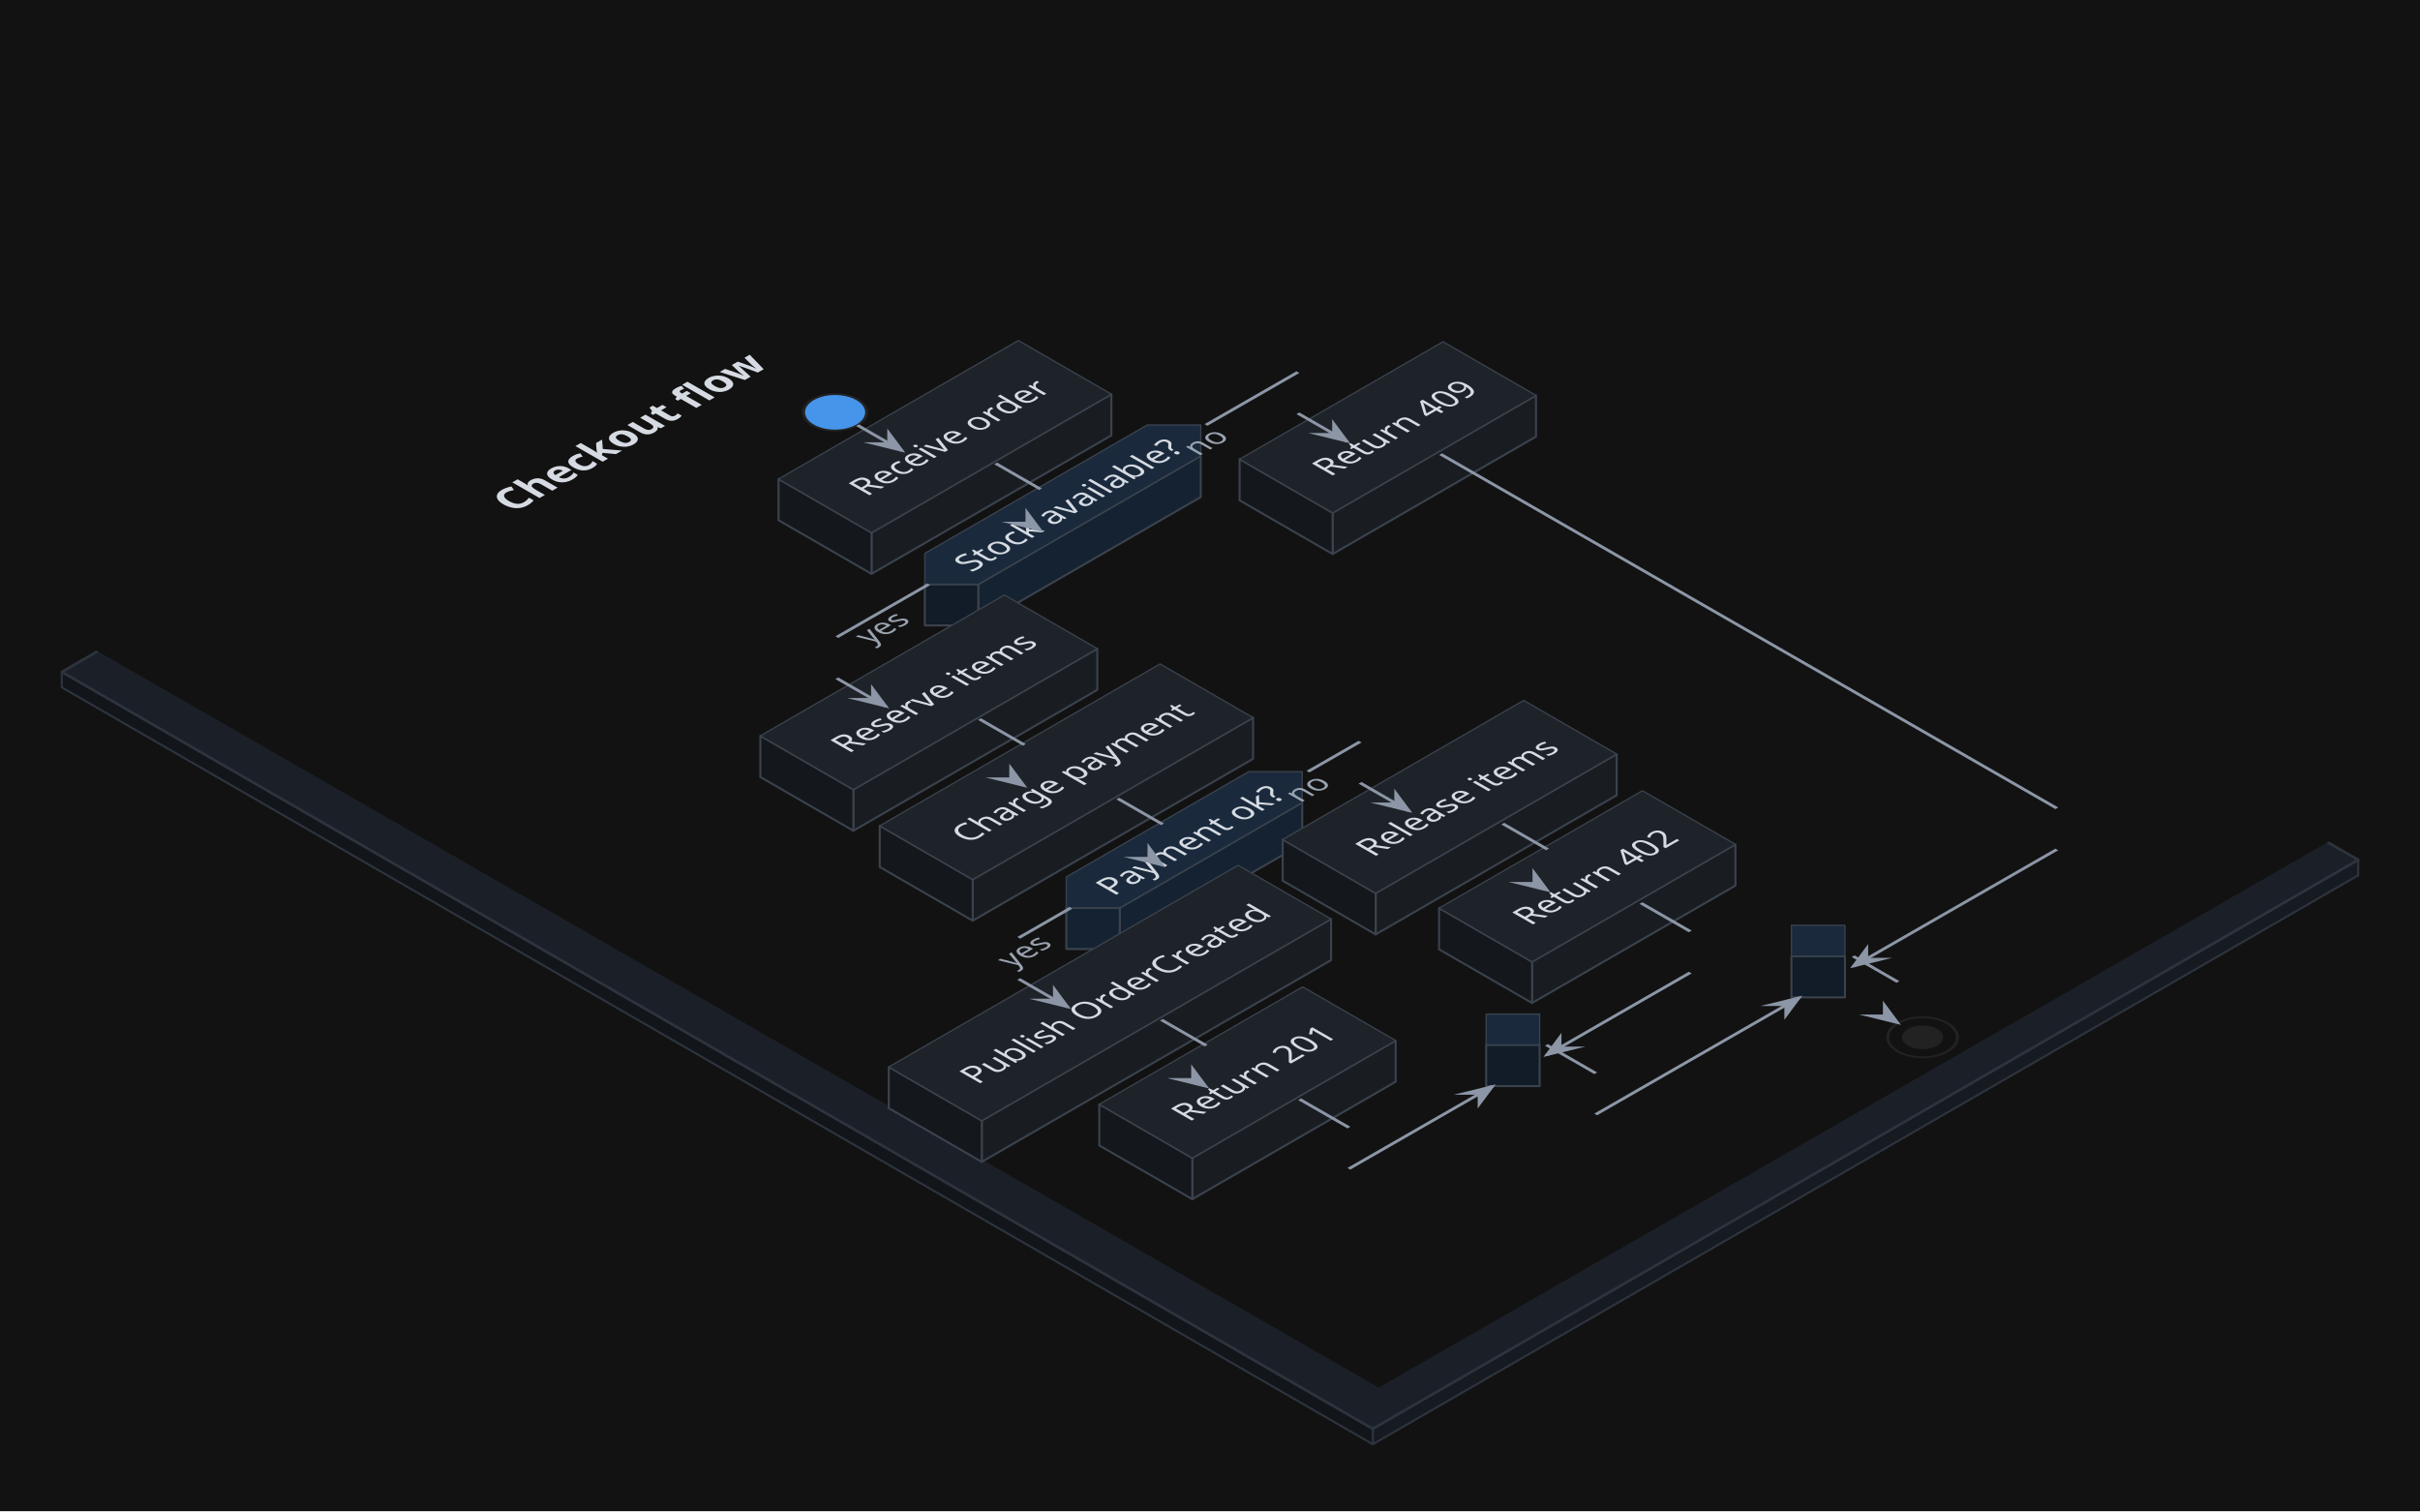
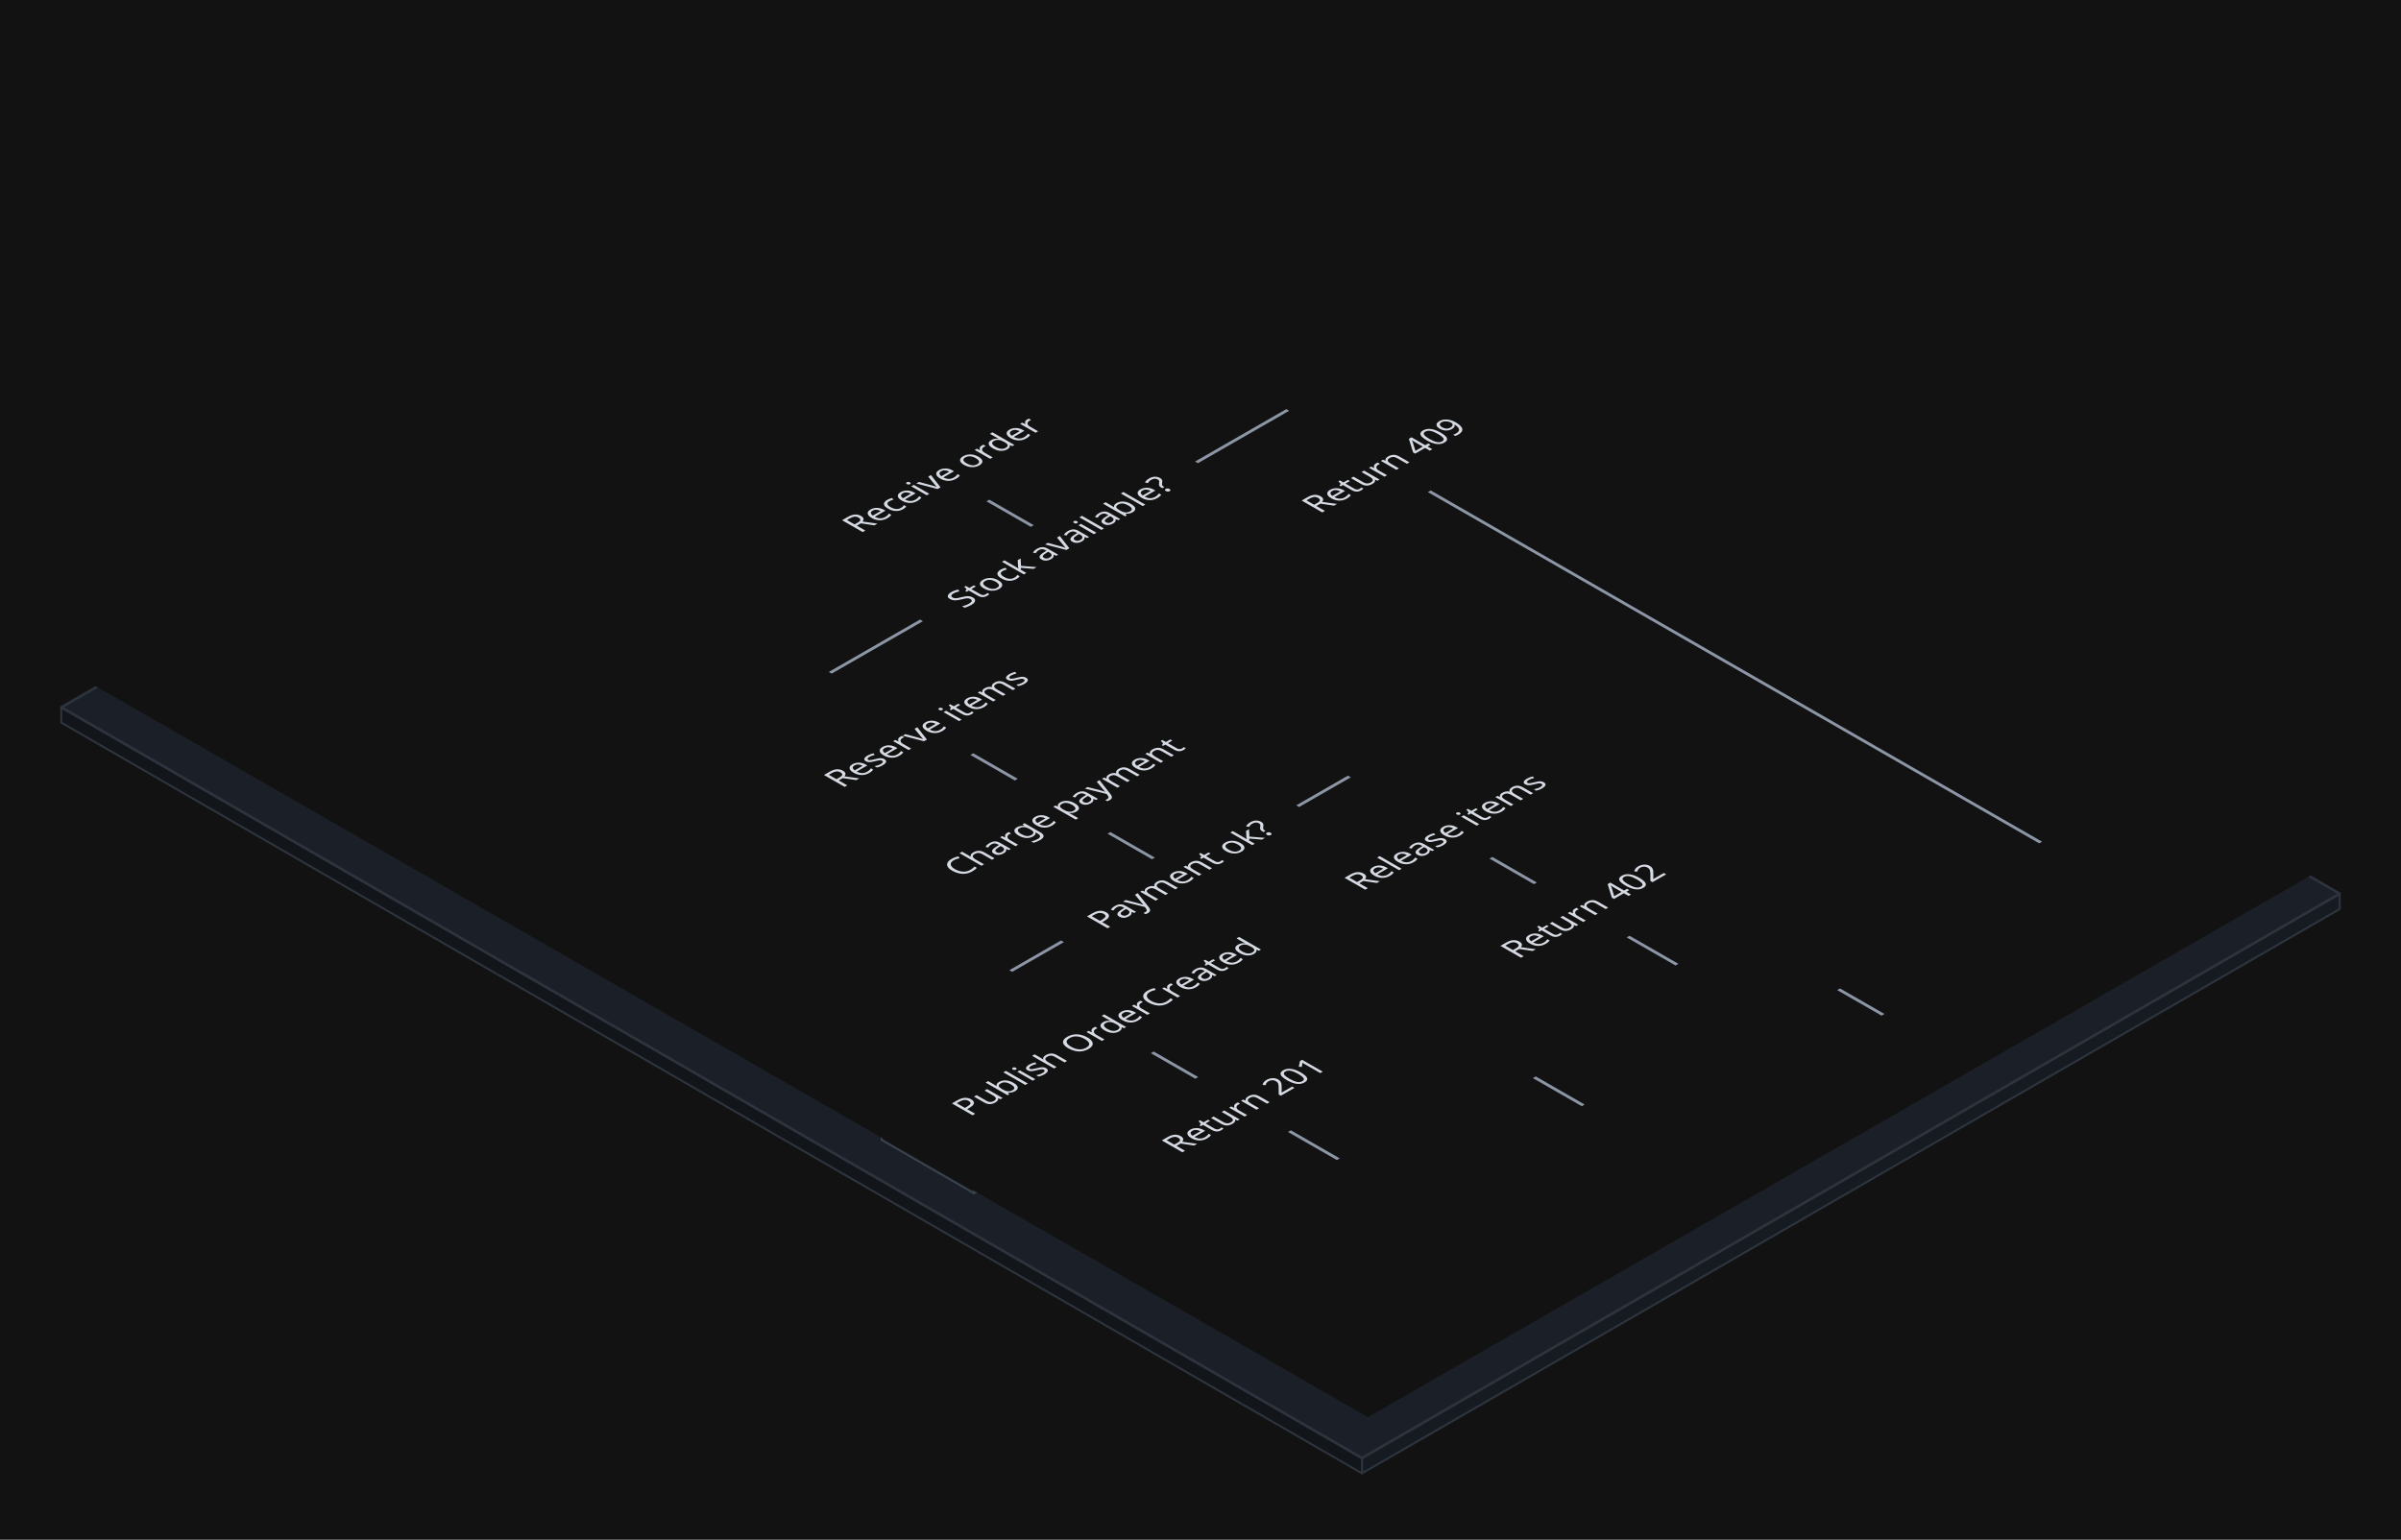
- <svg xmlns="http://www.w3.org/2000/svg" viewBox="-24 -261 940.01 587" width="940.01" height="587">
-   <rect x="-24" y="-261" width="940.01" height="587" fill="#121212" />
+ <svg xmlns="http://www.w3.org/2000/svg" viewBox="-24 -277 940.01 603" width="940.01" height="603">
+   <rect x="-24" y="-277" width="940.01" height="603" fill="#121212" />
  <g transform="translate(0,6)">
    <polygon points="892.01,73 509.22,294 509.22,288 892.01,67" fill="#161a21" stroke="#2d343e" stroke-width="0.8" stroke-linejoin="round" />
    <polygon points="509.22,294 0,0 0,-6 509.22,288" fill="#12151a" stroke="#2d343e" stroke-width="0.8" stroke-linejoin="round" />
    <polygon points="0,-6 382.78,-227 892.01,67 509.22,288" fill="#1b2028" stroke="#2d343e" stroke-width="1" stroke-linejoin="round" />
  </g>
  <defs />
-   <g transform="translate(0,-16) matrix(0.87 -0.5 0.87 0.5 0 0)">
-     <rect x="0" y="0" width="442" height="588" fill="#121212" style="stroke:none;" />
+   <g transform="translate(0,-0) matrix(0.87 -0.5 0.87 0.5 0 0)">
+     <ellipse cx="273.474" cy="71.792" rx="10" ry="10" fill="#4695EB" style="stroke:#222;stroke-width:1;" />
+   </g>
+   <g transform="translate(0,-0) matrix(0.87 -0.5 0.87 0.5 0 0)">
+     <ellipse cx="273.474" cy="557.322" rx="6" ry="6" fill="#222" style="stroke:#222;stroke-width:1;" />
+   </g>
+   <g transform="translate(0,-0) matrix(0.87 -0.5 0.87 0.5 0 0)">
+     <polygon points="269.474,91.792,273.474,101.792,277.474,91.792,273.474,95.792" fill="#8C96A6" style="stroke:#8C96A6;stroke-width:1;stroke-linejoin:miter;stroke-miterlimit:10;" />
+   </g>
+   <g transform="translate(0,-0) matrix(0.87 -0.5 0.87 0.5 0 0)">
+     <polygon points="166.543,249.204,170.543,259.204,174.543,249.204,170.543,253.204" fill="#8C96A6" style="stroke:#8C96A6;stroke-width:1;stroke-linejoin:miter;stroke-miterlimit:10;" />
+   </g>
+   <g transform="translate(0,-0) matrix(0.87 -0.5 0.87 0.5 0 0)">
+     <polygon points="90.346,406.616,94.346,416.616,98.346,406.616,94.346,410.616" fill="#8C96A6" style="stroke:#8C96A6;stroke-width:1;stroke-linejoin:miter;stroke-miterlimit:10;" />
+   </g>
+   <g transform="translate(0,-0) matrix(0.87 -0.5 0.87 0.5 0 0)">
+     <polygon points="242.74,406.616,246.74,416.616,250.74,406.616,246.74,410.616" fill="#8C96A6" style="stroke:#8C96A6;stroke-width:1;stroke-linejoin:miter;stroke-miterlimit:10;" />
+   </g>
+   <g transform="translate(0,-0) matrix(0.87 -0.5 0.87 0.5 0 0)">
+     <polygon points="90.346,344.91,94.346,354.91,98.346,344.91,94.346,348.91" fill="#8C96A6" style="stroke:#8C96A6;stroke-width:1;stroke-linejoin:miter;stroke-miterlimit:10;" />
+   </g>
+   <g transform="translate(0,-0) matrix(0.87 -0.5 0.87 0.5 0 0)">
+     <polygon points="242.74,344.91,246.74,354.91,250.74,344.91,246.74,348.91" fill="#8C96A6" style="stroke:#8C96A6;stroke-width:1;stroke-linejoin:miter;stroke-miterlimit:10;" />
+   </g>
+   <g transform="translate(0,-0) matrix(0.87 -0.5 0.87 0.5 0 0)">
+     <polygon points="148.543,476.322,158.543,480.322,148.543,484.322,152.543,480.322" fill="#8C96A6" style="stroke:#8C96A6;stroke-width:1;stroke-linejoin:miter;stroke-miterlimit:10;" />
+   </g>
+   <g transform="translate(0,-0) matrix(0.87 -0.5 0.87 0.5 0 0)">
+     <polygon points="192.543,476.322,182.543,480.322,192.543,484.322,188.543,480.322" fill="#8C96A6" style="stroke:#8C96A6;stroke-width:1;stroke-linejoin:miter;stroke-miterlimit:10;" />
+   </g>
+   <g transform="translate(0,-0) matrix(0.87 -0.5 0.87 0.5 0 0)">
+     <polygon points="166.543,310.91,170.543,320.91,174.543,310.91,170.543,314.91" fill="#8C96A6" style="stroke:#8C96A6;stroke-width:1;stroke-linejoin:miter;stroke-miterlimit:10;" />
+   </g>
+   <g transform="translate(0,-0) matrix(0.87 -0.5 0.87 0.5 0 0)">
+     <polygon points="166.543,187.498,170.543,197.498,174.543,187.498,170.543,191.498" fill="#8C96A6" style="stroke:#8C96A6;stroke-width:1;stroke-linejoin:miter;stroke-miterlimit:10;" />
+   </g>
+   <g transform="translate(0,-0) matrix(0.87 -0.5 0.87 0.5 0 0)">
+     <polygon points="372.406,187.498,376.406,197.498,380.406,187.498,376.406,191.498" fill="#8C96A6" style="stroke:#8C96A6;stroke-width:1;stroke-linejoin:miter;stroke-miterlimit:10;" />
+   </g>
+   <g transform="translate(0,-0) matrix(0.87 -0.5 0.87 0.5 0 0)">
+     <polygon points="251.474,510.322,261.474,514.322,251.474,518.322,255.474,514.322" fill="#8C96A6" style="stroke:#8C96A6;stroke-width:1;stroke-linejoin:miter;stroke-miterlimit:10;" />
+   </g>
+   <g transform="translate(0,-0) matrix(0.87 -0.5 0.87 0.5 0 0)">
+     <polygon points="295.474,510.322,285.474,514.322,295.474,518.322,291.474,514.322" fill="#8C96A6" style="stroke:#8C96A6;stroke-width:1;stroke-linejoin:miter;stroke-miterlimit:10;" />
+   </g>
+   <g transform="translate(0,-0) matrix(0.87 -0.5 0.87 0.5 0 0)">
+     <polygon points="269.474,153.498,273.474,163.498,277.474,153.498,273.474,157.498" fill="#8C96A6" style="stroke:#8C96A6;stroke-width:1;stroke-linejoin:miter;stroke-miterlimit:10;" />
+   </g>
+   <g transform="translate(0,-0) matrix(0.87 -0.5 0.87 0.5 0 0)">
+     <polygon points="269.474,536.322,273.474,546.322,277.474,536.322,273.474,540.322" fill="#8C96A6" style="stroke:#8C96A6;stroke-width:1;stroke-linejoin:miter;stroke-miterlimit:10;" />
+   </g>
+   <g transform="translate(0,-0) matrix(0.87 -0.5 0.87 0.5 0 0)">
+     <line x1="376.406" y1="175.498" x2="376.406" y2="197.498" style="stroke:#8C96A6;stroke-width:1.3;" />
+   </g>
+   <g transform="translate(0,-0) matrix(0.87 -0.5 0.87 0.5 0 0)">
+     <line x1="273.474" y1="81.792" x2="273.474" y2="101.792" style="stroke:#8C96A6;stroke-width:1.3;" />
+   </g>
+   <g transform="translate(0,-0) matrix(0.87 -0.5 0.87 0.5 0 0)">
+     <text x="337.36" y="169.982" fill="#9AA3B0" font-size="12" textLength="14.676" font-family="'Noto Sans'">no</text>
  </g>
  <g transform="translate(0,-0) matrix(0.87 -0.5 0.87 0.5 0 0)">
    <text x="162.764" y="39.104" fill="#D6DBE3" font-size="16" textLength="114.496" font-weight="700" font-family="'Noto Sans'">Checkout flow</text>
  </g>
  <g transform="translate(0,-0) matrix(0.87 -0.5 0.87 0.5 0 0)">
-     <ellipse cx="273.474" cy="71.792" rx="10" ry="10" fill="#4695EB" style="stroke:#222;stroke-width:1;" />
-   </g>
-   <g transform="translate(0,-0)">
+     <text x="190.953" y="169.982" fill="#9AA3B0" font-size="12" textLength="18.636" font-family="'Noto Sans'">yes</text>
+   </g>
+   <g transform="translate(0,-0) matrix(0.87 -0.5 0.87 0.5 0 0)">
+     <line x1="170.543" y1="175.498" x2="170.543" y2="197.498" style="stroke:#8C96A6;stroke-width:1.3;" />
+   </g>
+   <g transform="translate(0,-0) matrix(0.87 -0.5 0.87 0.5 0 0)">
+     <line x1="246.74" y1="332.91" x2="246.74" y2="354.91" style="stroke:#8C96A6;stroke-width:1.3;" />
+   </g>
+   <g transform="translate(0,-0) matrix(0.87 -0.5 0.87 0.5 0 0)">
+     <text x="225.458" y="327.394" fill="#9AA3B0" font-size="12" textLength="14.676" font-family="'Noto Sans'">no</text>
+   </g>
+   <g transform="translate(0,-0) matrix(0.87 -0.5 0.87 0.5 0 0)">
+     <line x1="376.406" y1="514.322" x2="285.474" y2="514.322" style="stroke:#8C96A6;stroke-width:1.3;" />
+   </g>
+   <g transform="translate(0,-0) matrix(0.87 -0.5 0.87 0.5 0 0)">
+     <text x="96.991" y="327.394" fill="#9AA3B0" font-size="12" textLength="18.636" font-family="'Noto Sans'">yes</text>
+   </g>
+   <g transform="translate(0,-0) matrix(0.87 -0.5 0.87 0.5 0 0)">
+     <line x1="246.74" y1="480.322" x2="182.543" y2="480.322" style="stroke:#8C96A6;stroke-width:1.3;" />
+   </g>
+   <g transform="translate(0,-0) matrix(0.87 -0.5 0.87 0.5 0 0)">
+     <line x1="94.346" y1="332.91" x2="94.346" y2="354.91" style="stroke:#8C96A6;stroke-width:1.3;" />
+   </g>
+   <g transform="translate(0,-0) matrix(0.87 -0.5 0.87 0.5 0 0)">
+     <ellipse cx="273.474" cy="557.322" rx="11" ry="11" fill="none" style="stroke:#222;stroke-width:1;" />
+   </g>
+   <g transform="translate(0,-0) matrix(0.87 -0.5 0.87 0.5 0 0)">
+     <line x1="170.543" y1="514.322" x2="261.474" y2="514.322" style="stroke:#8C96A6;stroke-width:1.3;" />
+   </g>
+   <g transform="translate(0,-0) matrix(0.87 -0.5 0.87 0.5 0 0)">
+     <line x1="94.346" y1="480.322" x2="158.543" y2="480.322" style="stroke:#8C96A6;stroke-width:1.3;" />
+   </g>
+   <g transform="translate(0,0)">
+     <polygon points="572.64,-91.41 493.63,-45.79 493.63,-61.79 572.64,-107.41" fill="#191d22" stroke="#3A424D" stroke-width="0.8" stroke-linejoin="round" />
+     <polygon points="493.63,-45.79 457.51,-66.64 457.51,-82.64 493.63,-61.79" fill="#14171b" stroke="#3A424D" stroke-width="0.8" stroke-linejoin="round" />
+     <polygon points="457.51,-82.64 536.52,-128.26 572.64,-107.41 493.63,-61.79" fill="#1E2329" stroke="#3A424D" stroke-width="0.5" stroke-linejoin="round" />
+   </g>
+   <g transform="translate(0,0)">
    <polygon points="407.7,-91.89 314.52,-38.09 314.52,-54.09 407.7,-107.89" fill="#191d22" stroke="#3A424D" stroke-width="0.8" stroke-linejoin="round" />
    <polygon points="314.52,-38.09 278.4,-58.94 278.4,-74.94 314.52,-54.09" fill="#14171b" stroke="#3A424D" stroke-width="0.8" stroke-linejoin="round" />
    <polygon points="278.4,-74.94 371.58,-128.74 407.7,-107.89 314.52,-54.09" fill="#1E2329" stroke="#3A424D" stroke-width="0.5" stroke-linejoin="round" />
  </g>
-   <g transform="translate(0,-16) matrix(0.87 -0.5 0.87 0.5 0 0)">
-     <text x="231.679" y="127.689" fill="#D6DBE3" font-size="13" textLength="83.59" font-family="'Noto Sans'">Receive order</text>
-   </g>
-   <g transform="translate(0,-0)">
+   <g transform="translate(0,0)">
    <polygon points="442.42,-67.93 356.01,-18.05 356.01,-34.05 442.42,-83.93" fill="#152231" stroke="#3A424D" stroke-width="0.8" stroke-linejoin="round" />
    <polygon points="356.01,-18.05 335.23,-18.05 335.23,-34.05 356.01,-34.05" fill="#111c28" stroke="#3A424D" stroke-width="0.8" stroke-linejoin="round" />
    <polygon points="335.23,-46.05 421.63,-95.93 442.42,-95.93 442.42,-83.93 356.01,-34.05 335.23,-34.05 335.23,-46.05" fill="#1A2A3C" stroke="#3A424D" stroke-width="0.5" stroke-linejoin="round" />
  </g>
-   <g transform="translate(0,-16) matrix(0.87 -0.5 0.87 0.5 0 0)">
-     <text x="225.589" y="180.542" fill="#D6DBE3" font-size="13" textLength="95.771" font-family="'Noto Sans'">Stock available?</text>
-   </g>
-   <g transform="translate(0,-0) matrix(0.87 -0.5 0.87 0.5 0 0)">
-     <text x="190.953" y="169.982" fill="#9AA3B0" font-size="12" textLength="18.636" font-family="'Noto Sans'">yes</text>
-   </g>
-   <g transform="translate(0,-0) matrix(0.87 -0.5 0.87 0.5 0 0)">
-     <text x="337.36" y="169.982" fill="#9AA3B0" font-size="12" textLength="14.676" font-family="'Noto Sans'">no</text>
-   </g>
-   <g transform="translate(0,-0)">
+   <g transform="translate(0,0)">
    <polygon points="402.23,6.97 307.47,61.69 307.47,45.69 402.23,-9.03" fill="#191d22" stroke="#3A424D" stroke-width="0.8" stroke-linejoin="round" />
    <polygon points="307.47,61.69 271.35,40.83 271.35,24.83 307.47,45.69" fill="#14171b" stroke="#3A424D" stroke-width="0.8" stroke-linejoin="round" />
    <polygon points="271.35,24.83 366.11,-29.88 402.23,-9.03 307.47,45.69" fill="#1E2329" stroke="#3A424D" stroke-width="0.5" stroke-linejoin="round" />
  </g>
-   <g transform="translate(0,-16) matrix(0.87 -0.5 0.87 0.5 0 0)">
-     <text x="127.831" y="223.395" fill="#D6DBE3" font-size="13" textLength="85.423" font-family="'Noto Sans'">Reserve items</text>
-   </g>
-   <g transform="translate(0,-0)">
+   <g transform="translate(0,0)">
    <polygon points="462.74,33.75 353.84,96.62 353.84,80.62 462.74,17.75" fill="#191d22" stroke="#3A424D" stroke-width="0.8" stroke-linejoin="round" />
    <polygon points="353.84,96.62 317.72,75.77 317.72,59.77 353.84,80.62" fill="#14171b" stroke="#3A424D" stroke-width="0.8" stroke-linejoin="round" />
    <polygon points="317.72,59.77 426.62,-3.11 462.74,17.75 353.84,80.62" fill="#1E2329" stroke="#3A424D" stroke-width="0.5" stroke-linejoin="round" />
  </g>
-   <g transform="translate(0,-16) matrix(0.87 -0.5 0.87 0.5 0 0)">
-     <text x="119.667" y="285.101" fill="#D6DBE3" font-size="13" textLength="101.751" font-family="'Noto Sans'">Charge payment</text>
-   </g>
-   <g transform="translate(0,-0)">
+   <g transform="translate(0,0)">
+     <polygon points="603.97,47.91 510.35,101.96 510.35,85.96 603.97,31.91" fill="#191d22" stroke="#3A424D" stroke-width="0.8" stroke-linejoin="round" />
+     <polygon points="510.35,101.96 474.24,81.11 474.24,65.11 510.35,85.96" fill="#14171b" stroke="#3A424D" stroke-width="0.8" stroke-linejoin="round" />
+     <polygon points="474.24,65.11 567.85,11.06 603.97,31.91 510.35,85.96" fill="#1E2329" stroke="#3A424D" stroke-width="0.5" stroke-linejoin="round" />
+   </g>
+   <g transform="translate(0,0)">
    <polygon points="481.83,66.73 410.96,107.64 410.96,91.64 481.83,50.73" fill="#152231" stroke="#3A424D" stroke-width="0.8" stroke-linejoin="round" />
    <polygon points="410.96,107.64 390.18,107.64 390.18,91.64 410.96,91.64" fill="#152231" stroke="#3A424D" stroke-width="0.8" stroke-linejoin="round" />
    <polygon points="390.18,79.64 461.04,38.73 481.83,38.73 481.83,50.73 410.96,91.64 390.18,91.64 390.18,79.64" fill="#1A2A3C" stroke="#3A424D" stroke-width="0.5" stroke-linejoin="round" />
  </g>
-   <g transform="translate(0,-16) matrix(0.87 -0.5 0.87 0.5 0 0)">
-     <text x="131.627" y="337.954" fill="#D6DBE3" font-size="13" textLength="77.831" font-family="'Noto Sans'">Payment ok?</text>
-   </g>
-   <g transform="translate(0,-0) matrix(0.87 -0.5 0.87 0.5 0 0)">
-     <text x="96.991" y="327.394" fill="#9AA3B0" font-size="12" textLength="18.636" font-family="'Noto Sans'">yes</text>
-   </g>
-   <g transform="translate(0,-0) matrix(0.87 -0.5 0.87 0.5 0 0)">
-     <text x="225.458" y="327.394" fill="#9AA3B0" font-size="12" textLength="14.676" font-family="'Noto Sans'">no</text>
-   </g>
-   <g transform="translate(0,-0)">
+   <g transform="translate(0,0)">
+     <polygon points="692.64,126.42 671.86,126.42 671.86,110.42 692.64,110.42" fill="#111c28" stroke="#3A424D" stroke-width="0.8" stroke-linejoin="round" />
+     <polygon points="671.86,98.42 692.64,98.42 692.64,110.42 671.86,110.42 671.86,98.42" fill="#1A2A3C" stroke="#3A424D" stroke-width="0.5" stroke-linejoin="round" />
+   </g>
+   <g transform="translate(0,0)">
+     <polygon points="650.11,82.98 571.1,128.6 571.1,112.6 650.11,66.98" fill="#191d22" stroke="#3A424D" stroke-width="0.8" stroke-linejoin="round" />
+     <polygon points="571.1,128.6 534.98,107.75 534.98,91.75 571.1,112.6" fill="#14171b" stroke="#3A424D" stroke-width="0.8" stroke-linejoin="round" />
+     <polygon points="534.98,91.75 613.99,46.13 650.11,66.98 571.1,112.6" fill="#1E2329" stroke="#3A424D" stroke-width="0.5" stroke-linejoin="round" />
+   </g>
+   <g transform="translate(0,0)">
+     <polygon points="574.06,160.89 553.27,160.89 553.27,144.89 574.06,144.89" fill="#111c28" stroke="#3A424D" stroke-width="0.8" stroke-linejoin="round" />
+     <polygon points="553.27,132.89 574.06,132.89 574.06,144.89 553.27,144.89 553.27,132.89" fill="#1A2A3C" stroke="#3A424D" stroke-width="0.5" stroke-linejoin="round" />
+   </g>
+   <g transform="translate(0,0)">
    <polygon points="493.03,111.96 357.34,190.31 357.34,174.31 493.03,95.96" fill="#191d22" stroke="#3A424D" stroke-width="0.8" stroke-linejoin="round" />
    <polygon points="357.34,190.31 321.22,169.45 321.22,153.45 357.34,174.31" fill="#14171b" stroke="#3A424D" stroke-width="0.8" stroke-linejoin="round" />
    <polygon points="321.22,153.45 456.92,75.11 493.03,95.96 357.34,174.31" fill="#1E2329" stroke="#3A424D" stroke-width="0.5" stroke-linejoin="round" />
  </g>
-   <g transform="translate(0,-16) matrix(0.87 -0.5 0.87 0.5 0 0)">
-     <text x="28" y="380.807" fill="#D6DBE3" font-size="13" textLength="132.691" font-family="'Noto Sans'">Publish OrderCreated</text>
-   </g>
-   <g transform="translate(0,-0)">
+   <g transform="translate(0,0)">
    <polygon points="518.13,159.18 439.12,204.8 439.12,188.8 518.13,143.18" fill="#191d22" stroke="#3A424D" stroke-width="0.8" stroke-linejoin="round" />
    <polygon points="439.12,204.8 403,183.94 403,167.94 439.12,188.8" fill="#14171b" stroke="#3A424D" stroke-width="0.8" stroke-linejoin="round" />
    <polygon points="403,167.94 482.01,122.33 518.13,143.18 439.12,188.8" fill="#1E2329" stroke="#3A424D" stroke-width="0.5" stroke-linejoin="round" />
  </g>
  <g transform="translate(0,-16) matrix(0.87 -0.5 0.87 0.5 0 0)">
+     <rect x="0" y="0" width="442" height="588" fill="#121212" style="stroke:none;" />
+   </g>
+   <g transform="translate(0,-16) matrix(0.87 -0.5 0.87 0.5 0 0)">
+     <line x1="335.36" y1="175.498" x2="376.406" y2="175.498" style="stroke:#8C96A6;stroke-width:1.3;" />
+   </g>
+   <g transform="translate(0,-16) matrix(0.87 -0.5 0.87 0.5 0 0)">
+     <line x1="376.406" y1="239.204" x2="376.406" y2="514.322" style="stroke:#8C96A6;stroke-width:1.3;" />
+   </g>
+   <g transform="translate(0,-16) matrix(0.87 -0.5 0.87 0.5 0 0)">
+     <line x1="273.474" y1="143.498" x2="273.474" y2="163.498" style="stroke:#8C96A6;stroke-width:1.3;" />
+   </g>
+   <g transform="translate(0,-16) matrix(0.87 -0.5 0.87 0.5 0 0)">
+     <text x="342.788" y="223.395" fill="#D6DBE3" font-size="13" textLength="67.236" font-family="'Noto Sans'">Return 409</text>
+   </g>
+   <g transform="translate(0,-16) matrix(0.87 -0.5 0.87 0.5 0 0)">
+     <text x="231.679" y="127.689" fill="#D6DBE3" font-size="13" textLength="83.59" font-family="'Noto Sans'">Receive order</text>
+   </g>
+   <g transform="translate(0,-16) matrix(0.87 -0.5 0.87 0.5 0 0)">
+     <text x="225.589" y="180.542" fill="#D6DBE3" font-size="13" textLength="95.771" font-family="'Noto Sans'">Stock available?</text>
+   </g>
+   <g transform="translate(0,-16) matrix(0.87 -0.5 0.87 0.5 0 0)">
+     <line x1="211.589" y1="175.498" x2="170.543" y2="175.498" style="stroke:#8C96A6;stroke-width:1.3;" />
+   </g>
+   <g transform="translate(0,-16) matrix(0.87 -0.5 0.87 0.5 0 0)">
+     <line x1="170.543" y1="239.204" x2="170.543" y2="259.204" style="stroke:#8C96A6;stroke-width:1.3;" />
+   </g>
+   <g transform="translate(0,-16) matrix(0.87 -0.5 0.87 0.5 0 0)">
+     <text x="127.831" y="223.395" fill="#D6DBE3" font-size="13" textLength="85.423" font-family="'Noto Sans'">Reserve items</text>
+   </g>
+   <g transform="translate(0,-16) matrix(0.87 -0.5 0.87 0.5 0 0)">
+     <line x1="223.458" y1="332.91" x2="246.74" y2="332.91" style="stroke:#8C96A6;stroke-width:1.3;" />
+   </g>
+   <g transform="translate(0,-16) matrix(0.87 -0.5 0.87 0.5 0 0)">
+     <line x1="170.543" y1="300.91" x2="170.543" y2="320.91" style="stroke:#8C96A6;stroke-width:1.3;" />
+   </g>
+   <g transform="translate(0,-16) matrix(0.87 -0.5 0.87 0.5 0 0)">
+     <line x1="246.74" y1="396.616" x2="246.74" y2="416.616" style="stroke:#8C96A6;stroke-width:1.3;" />
+   </g>
+   <g transform="translate(0,-16) matrix(0.87 -0.5 0.87 0.5 0 0)">
+     <text x="119.667" y="285.101" fill="#D6DBE3" font-size="13" textLength="101.751" font-family="'Noto Sans'">Charge payment</text>
+   </g>
+   <g transform="translate(0,-16) matrix(0.87 -0.5 0.87 0.5 0 0)">
+     <text x="204.691" y="380.807" fill="#D6DBE3" font-size="13" textLength="84.097" font-family="'Noto Sans'">Release items</text>
+   </g>
+   <g transform="translate(0,-16) matrix(0.87 -0.5 0.87 0.5 0 0)">
+     <text x="131.627" y="337.954" fill="#D6DBE3" font-size="13" textLength="77.831" font-family="'Noto Sans'">Payment ok?</text>
+   </g>
+   <g transform="translate(0,-16) matrix(0.87 -0.5 0.87 0.5 0 0)">
+     <line x1="246.74" y1="458.322" x2="246.74" y2="480.322" style="stroke:#8C96A6;stroke-width:1.3;" />
+   </g>
+   <g transform="translate(0,-16) matrix(0.87 -0.5 0.87 0.5 0 0)">
+     <line x1="117.627" y1="332.91" x2="94.346" y2="332.91" style="stroke:#8C96A6;stroke-width:1.3;" />
+   </g>
+   <g transform="translate(0,-16) matrix(0.87 -0.5 0.87 0.5 0 0)">
+     <text x="213.122" y="442.513" fill="#D6DBE3" font-size="13" textLength="67.236" font-family="'Noto Sans'">Return 402</text>
+   </g>
+   <g transform="translate(0,-16) matrix(0.87 -0.5 0.87 0.5 0 0)">
+     <line x1="273.474" y1="526.322" x2="273.474" y2="546.322" style="stroke:#8C96A6;stroke-width:1.3;" />
+   </g>
+   <g transform="translate(0,-16) matrix(0.87 -0.5 0.87 0.5 0 0)">
+     <line x1="94.346" y1="396.616" x2="94.346" y2="416.616" style="stroke:#8C96A6;stroke-width:1.3;" />
+   </g>
+   <g transform="translate(0,-16) matrix(0.87 -0.5 0.87 0.5 0 0)">
+     <line x1="170.543" y1="492.322" x2="170.543" y2="514.322" style="stroke:#8C96A6;stroke-width:1.3;" />
+   </g>
+   <g transform="translate(0,-16) matrix(0.87 -0.5 0.87 0.5 0 0)">
+     <text x="28" y="380.807" fill="#D6DBE3" font-size="13" textLength="132.691" font-family="'Noto Sans'">Publish OrderCreated</text>
+   </g>
+   <g transform="translate(0,-16) matrix(0.87 -0.5 0.87 0.5 0 0)">
+     <line x1="94.346" y1="458.322" x2="94.346" y2="480.322" style="stroke:#8C96A6;stroke-width:1.3;" />
+   </g>
+   <g transform="translate(0,-16) matrix(0.87 -0.5 0.87 0.5 0 0)">
    <text x="60.728" y="442.513" fill="#D6DBE3" font-size="13" textLength="67.236" font-family="'Noto Sans'">Return 201</text>
  </g>
-   <g transform="translate(0,-0)">
-     <polygon points="603.97,47.91 510.35,101.96 510.35,85.96 603.97,31.91" fill="#191d22" stroke="#3A424D" stroke-width="0.8" stroke-linejoin="round" />
-     <polygon points="510.35,101.96 474.24,81.11 474.24,65.11 510.35,85.96" fill="#14171b" stroke="#3A424D" stroke-width="0.8" stroke-linejoin="round" />
-     <polygon points="474.24,65.11 567.85,11.06 603.97,31.91 510.35,85.96" fill="#1E2329" stroke="#3A424D" stroke-width="0.5" stroke-linejoin="round" />
-   </g>
-   <g transform="translate(0,-16) matrix(0.87 -0.5 0.87 0.5 0 0)">
-     <text x="204.691" y="380.807" fill="#D6DBE3" font-size="13" textLength="84.097" font-family="'Noto Sans'">Release items</text>
-   </g>
-   <g transform="translate(0,-0)">
-     <polygon points="650.11,82.98 571.1,128.6 571.1,112.6 650.11,66.98" fill="#191d22" stroke="#3A424D" stroke-width="0.8" stroke-linejoin="round" />
-     <polygon points="571.1,128.6 534.98,107.75 534.98,91.75 571.1,112.6" fill="#14171b" stroke="#3A424D" stroke-width="0.8" stroke-linejoin="round" />
-     <polygon points="534.98,91.75 613.99,46.13 650.11,66.98 571.1,112.6" fill="#1E2329" stroke="#3A424D" stroke-width="0.5" stroke-linejoin="round" />
-   </g>
-   <g transform="translate(0,-16) matrix(0.87 -0.5 0.87 0.5 0 0)">
-     <text x="213.122" y="442.513" fill="#D6DBE3" font-size="13" textLength="67.236" font-family="'Noto Sans'">Return 402</text>
-   </g>
-   <g transform="translate(0,-0)">
-     <polygon points="574.06,160.89 553.27,160.89 553.27,144.89 574.06,144.89" fill="#111c28" stroke="#3A424D" stroke-width="0.8" stroke-linejoin="round" />
-     <polygon points="553.27,132.89 574.06,132.89 574.06,144.89 553.27,144.89 553.27,132.89" fill="#1A2A3C" stroke="#3A424D" stroke-width="0.5" stroke-linejoin="round" />
-   </g>
-   <g transform="translate(0,-0)">
-     <polygon points="572.64,-91.41 493.63,-45.79 493.63,-61.79 572.64,-107.41" fill="#191d22" stroke="#3A424D" stroke-width="0.8" stroke-linejoin="round" />
-     <polygon points="493.63,-45.79 457.51,-66.64 457.51,-82.64 493.63,-61.79" fill="#14171b" stroke="#3A424D" stroke-width="0.8" stroke-linejoin="round" />
-     <polygon points="457.51,-82.64 536.52,-128.26 572.64,-107.41 493.63,-61.79" fill="#1E2329" stroke="#3A424D" stroke-width="0.5" stroke-linejoin="round" />
-   </g>
-   <g transform="translate(0,-16) matrix(0.87 -0.5 0.87 0.5 0 0)">
-     <text x="342.788" y="223.395" fill="#D6DBE3" font-size="13" textLength="67.236" font-family="'Noto Sans'">Return 409</text>
-   </g>
-   <g transform="translate(0,-0)">
-     <polygon points="692.64,126.42 671.86,126.42 671.86,110.42 692.64,110.42" fill="#111c28" stroke="#3A424D" stroke-width="0.8" stroke-linejoin="round" />
-     <polygon points="671.86,98.42 692.64,98.42 692.64,110.42 671.86,110.42 671.86,98.42" fill="#1A2A3C" stroke="#3A424D" stroke-width="0.5" stroke-linejoin="round" />
-   </g>
-   <g transform="translate(0,-0) matrix(0.87 -0.5 0.87 0.5 0 0)">
-     <ellipse cx="273.474" cy="557.322" rx="11" ry="11" fill="none" style="stroke:#222;stroke-width:1;" />
-   </g>
-   <g transform="translate(0,-0) matrix(0.87 -0.5 0.87 0.5 0 0)">
-     <ellipse cx="273.474" cy="557.322" rx="6" ry="6" fill="#222" style="stroke:#222;stroke-width:1;" />
-   </g>
-   <g transform="translate(0,-0) matrix(0.87 -0.5 0.87 0.5 0 0)">
-     <line x1="273.474" y1="81.792" x2="273.474" y2="101.792" style="stroke:#8C96A6;stroke-width:1.3;" />
-   </g>
-   <g transform="translate(0,-0) matrix(0.87 -0.5 0.87 0.5 0 0)">
-     <polygon points="269.474,91.792,273.474,101.792,277.474,91.792,273.474,95.792" fill="#8C96A6" style="stroke:#8C96A6;stroke-width:1;stroke-linejoin:miter;stroke-miterlimit:10;" />
-   </g>
-   <g transform="translate(0,-16) matrix(0.87 -0.5 0.87 0.5 0 0)">
-     <line x1="170.543" y1="239.204" x2="170.543" y2="259.204" style="stroke:#8C96A6;stroke-width:1.3;" />
-   </g>
-   <g transform="translate(0,-0) matrix(0.87 -0.5 0.87 0.5 0 0)">
-     <polygon points="166.543,249.204,170.543,259.204,174.543,249.204,170.543,253.204" fill="#8C96A6" style="stroke:#8C96A6;stroke-width:1;stroke-linejoin:miter;stroke-miterlimit:10;" />
-   </g>
-   <g transform="translate(0,-16) matrix(0.87 -0.5 0.87 0.5 0 0)">
-     <line x1="94.346" y1="396.616" x2="94.346" y2="416.616" style="stroke:#8C96A6;stroke-width:1.3;" />
-   </g>
-   <g transform="translate(0,-0) matrix(0.87 -0.5 0.87 0.5 0 0)">
-     <polygon points="90.346,406.616,94.346,416.616,98.346,406.616,94.346,410.616" fill="#8C96A6" style="stroke:#8C96A6;stroke-width:1;stroke-linejoin:miter;stroke-miterlimit:10;" />
-   </g>
-   <g transform="translate(0,-16) matrix(0.87 -0.5 0.87 0.5 0 0)">
-     <line x1="246.74" y1="396.616" x2="246.74" y2="416.616" style="stroke:#8C96A6;stroke-width:1.3;" />
-   </g>
-   <g transform="translate(0,-0) matrix(0.87 -0.5 0.87 0.5 0 0)">
-     <polygon points="242.74,406.616,246.74,416.616,250.74,406.616,246.74,410.616" fill="#8C96A6" style="stroke:#8C96A6;stroke-width:1;stroke-linejoin:miter;stroke-miterlimit:10;" />
-   </g>
-   <g transform="translate(0,-16) matrix(0.87 -0.5 0.87 0.5 0 0)">
-     <line x1="117.627" y1="332.91" x2="94.346" y2="332.91" style="stroke:#8C96A6;stroke-width:1.3;" />
-   </g>
-   <g transform="translate(0,-0) matrix(0.87 -0.5 0.87 0.5 0 0)">
-     <line x1="94.346" y1="332.91" x2="94.346" y2="354.91" style="stroke:#8C96A6;stroke-width:1.3;" />
-   </g>
-   <g transform="translate(0,-0) matrix(0.87 -0.5 0.87 0.5 0 0)">
-     <polygon points="90.346,344.91,94.346,354.91,98.346,344.91,94.346,348.91" fill="#8C96A6" style="stroke:#8C96A6;stroke-width:1;stroke-linejoin:miter;stroke-miterlimit:10;" />
-   </g>
-   <g transform="translate(0,-16) matrix(0.87 -0.5 0.87 0.5 0 0)">
-     <line x1="223.458" y1="332.91" x2="246.74" y2="332.91" style="stroke:#8C96A6;stroke-width:1.3;" />
-   </g>
-   <g transform="translate(0,-0) matrix(0.87 -0.5 0.87 0.5 0 0)">
-     <line x1="246.74" y1="332.91" x2="246.74" y2="354.91" style="stroke:#8C96A6;stroke-width:1.3;" />
-   </g>
-   <g transform="translate(0,-0) matrix(0.87 -0.5 0.87 0.5 0 0)">
-     <polygon points="242.74,344.91,246.74,354.91,250.74,344.91,246.74,348.91" fill="#8C96A6" style="stroke:#8C96A6;stroke-width:1;stroke-linejoin:miter;stroke-miterlimit:10;" />
-   </g>
-   <g transform="translate(0,-16) matrix(0.87 -0.5 0.87 0.5 0 0)">
-     <line x1="94.346" y1="458.322" x2="94.346" y2="480.322" style="stroke:#8C96A6;stroke-width:1.3;" />
-   </g>
-   <g transform="translate(0,-0) matrix(0.87 -0.5 0.87 0.5 0 0)">
-     <line x1="94.346" y1="480.322" x2="158.543" y2="480.322" style="stroke:#8C96A6;stroke-width:1.3;" />
-   </g>
-   <g transform="translate(0,-0) matrix(0.87 -0.5 0.87 0.5 0 0)">
-     <polygon points="148.543,476.322,158.543,480.322,148.543,484.322,152.543,480.322" fill="#8C96A6" style="stroke:#8C96A6;stroke-width:1;stroke-linejoin:miter;stroke-miterlimit:10;" />
-   </g>
-   <g transform="translate(0,-16) matrix(0.87 -0.5 0.87 0.5 0 0)">
-     <line x1="246.74" y1="458.322" x2="246.74" y2="480.322" style="stroke:#8C96A6;stroke-width:1.3;" />
-   </g>
-   <g transform="translate(0,-0) matrix(0.87 -0.5 0.87 0.5 0 0)">
-     <line x1="246.74" y1="480.322" x2="182.543" y2="480.322" style="stroke:#8C96A6;stroke-width:1.3;" />
-   </g>
-   <g transform="translate(0,-0) matrix(0.87 -0.5 0.87 0.5 0 0)">
-     <polygon points="192.543,476.322,182.543,480.322,192.543,484.322,188.543,480.322" fill="#8C96A6" style="stroke:#8C96A6;stroke-width:1;stroke-linejoin:miter;stroke-miterlimit:10;" />
-   </g>
-   <g transform="translate(0,-16) matrix(0.87 -0.5 0.87 0.5 0 0)">
-     <line x1="170.543" y1="300.91" x2="170.543" y2="320.91" style="stroke:#8C96A6;stroke-width:1.3;" />
-   </g>
-   <g transform="translate(0,-0) matrix(0.87 -0.5 0.87 0.5 0 0)">
-     <polygon points="166.543,310.91,170.543,320.91,174.543,310.91,170.543,314.91" fill="#8C96A6" style="stroke:#8C96A6;stroke-width:1;stroke-linejoin:miter;stroke-miterlimit:10;" />
-   </g>
-   <g transform="translate(0,-16) matrix(0.87 -0.5 0.87 0.5 0 0)">
-     <line x1="211.589" y1="175.498" x2="170.543" y2="175.498" style="stroke:#8C96A6;stroke-width:1.3;" />
-   </g>
-   <g transform="translate(0,-0) matrix(0.87 -0.5 0.87 0.5 0 0)">
-     <line x1="170.543" y1="175.498" x2="170.543" y2="197.498" style="stroke:#8C96A6;stroke-width:1.3;" />
-   </g>
-   <g transform="translate(0,-0) matrix(0.87 -0.5 0.87 0.5 0 0)">
-     <polygon points="166.543,187.498,170.543,197.498,174.543,187.498,170.543,191.498" fill="#8C96A6" style="stroke:#8C96A6;stroke-width:1;stroke-linejoin:miter;stroke-miterlimit:10;" />
-   </g>
-   <g transform="translate(0,-16) matrix(0.87 -0.5 0.87 0.5 0 0)">
-     <line x1="335.36" y1="175.498" x2="376.406" y2="175.498" style="stroke:#8C96A6;stroke-width:1.3;" />
-   </g>
-   <g transform="translate(0,-0) matrix(0.87 -0.5 0.87 0.5 0 0)">
-     <line x1="376.406" y1="175.498" x2="376.406" y2="197.498" style="stroke:#8C96A6;stroke-width:1.3;" />
-   </g>
-   <g transform="translate(0,-0) matrix(0.87 -0.5 0.87 0.5 0 0)">
-     <polygon points="372.406,187.498,376.406,197.498,380.406,187.498,376.406,191.498" fill="#8C96A6" style="stroke:#8C96A6;stroke-width:1;stroke-linejoin:miter;stroke-miterlimit:10;" />
-   </g>
-   <g transform="translate(0,-16) matrix(0.87 -0.5 0.87 0.5 0 0)">
-     <line x1="170.543" y1="492.322" x2="170.543" y2="514.322" style="stroke:#8C96A6;stroke-width:1.3;" />
-   </g>
-   <g transform="translate(0,-0) matrix(0.87 -0.5 0.87 0.5 0 0)">
-     <line x1="170.543" y1="514.322" x2="261.474" y2="514.322" style="stroke:#8C96A6;stroke-width:1.3;" />
-   </g>
-   <g transform="translate(0,-0) matrix(0.87 -0.5 0.87 0.5 0 0)">
-     <polygon points="251.474,510.322,261.474,514.322,251.474,518.322,255.474,514.322" fill="#8C96A6" style="stroke:#8C96A6;stroke-width:1;stroke-linejoin:miter;stroke-miterlimit:10;" />
-   </g>
-   <g transform="translate(0,-16) matrix(0.87 -0.5 0.87 0.5 0 0)">
-     <line x1="376.406" y1="239.204" x2="376.406" y2="514.322" style="stroke:#8C96A6;stroke-width:1.3;" />
-   </g>
-   <g transform="translate(0,-0) matrix(0.87 -0.5 0.87 0.5 0 0)">
-     <line x1="376.406" y1="514.322" x2="285.474" y2="514.322" style="stroke:#8C96A6;stroke-width:1.3;" />
-   </g>
-   <g transform="translate(0,-0) matrix(0.87 -0.5 0.87 0.5 0 0)">
-     <polygon points="295.474,510.322,285.474,514.322,295.474,518.322,291.474,514.322" fill="#8C96A6" style="stroke:#8C96A6;stroke-width:1;stroke-linejoin:miter;stroke-miterlimit:10;" />
-   </g>
-   <g transform="translate(0,-16) matrix(0.87 -0.5 0.87 0.5 0 0)">
-     <line x1="273.474" y1="143.498" x2="273.474" y2="163.498" style="stroke:#8C96A6;stroke-width:1.3;" />
-   </g>
-   <g transform="translate(0,-0) matrix(0.87 -0.5 0.87 0.5 0 0)">
-     <polygon points="269.474,153.498,273.474,163.498,277.474,153.498,273.474,157.498" fill="#8C96A6" style="stroke:#8C96A6;stroke-width:1;stroke-linejoin:miter;stroke-miterlimit:10;" />
-   </g>
-   <g transform="translate(0,-16) matrix(0.87 -0.5 0.87 0.5 0 0)">
-     <line x1="273.474" y1="526.322" x2="273.474" y2="546.322" style="stroke:#8C96A6;stroke-width:1.3;" />
-   </g>
-   <g transform="translate(0,-0) matrix(0.87 -0.5 0.87 0.5 0 0)">
-     <polygon points="269.474,536.322,273.474,546.322,277.474,536.322,273.474,540.322" fill="#8C96A6" style="stroke:#8C96A6;stroke-width:1;stroke-linejoin:miter;stroke-miterlimit:10;" />
-   </g>
</svg>
